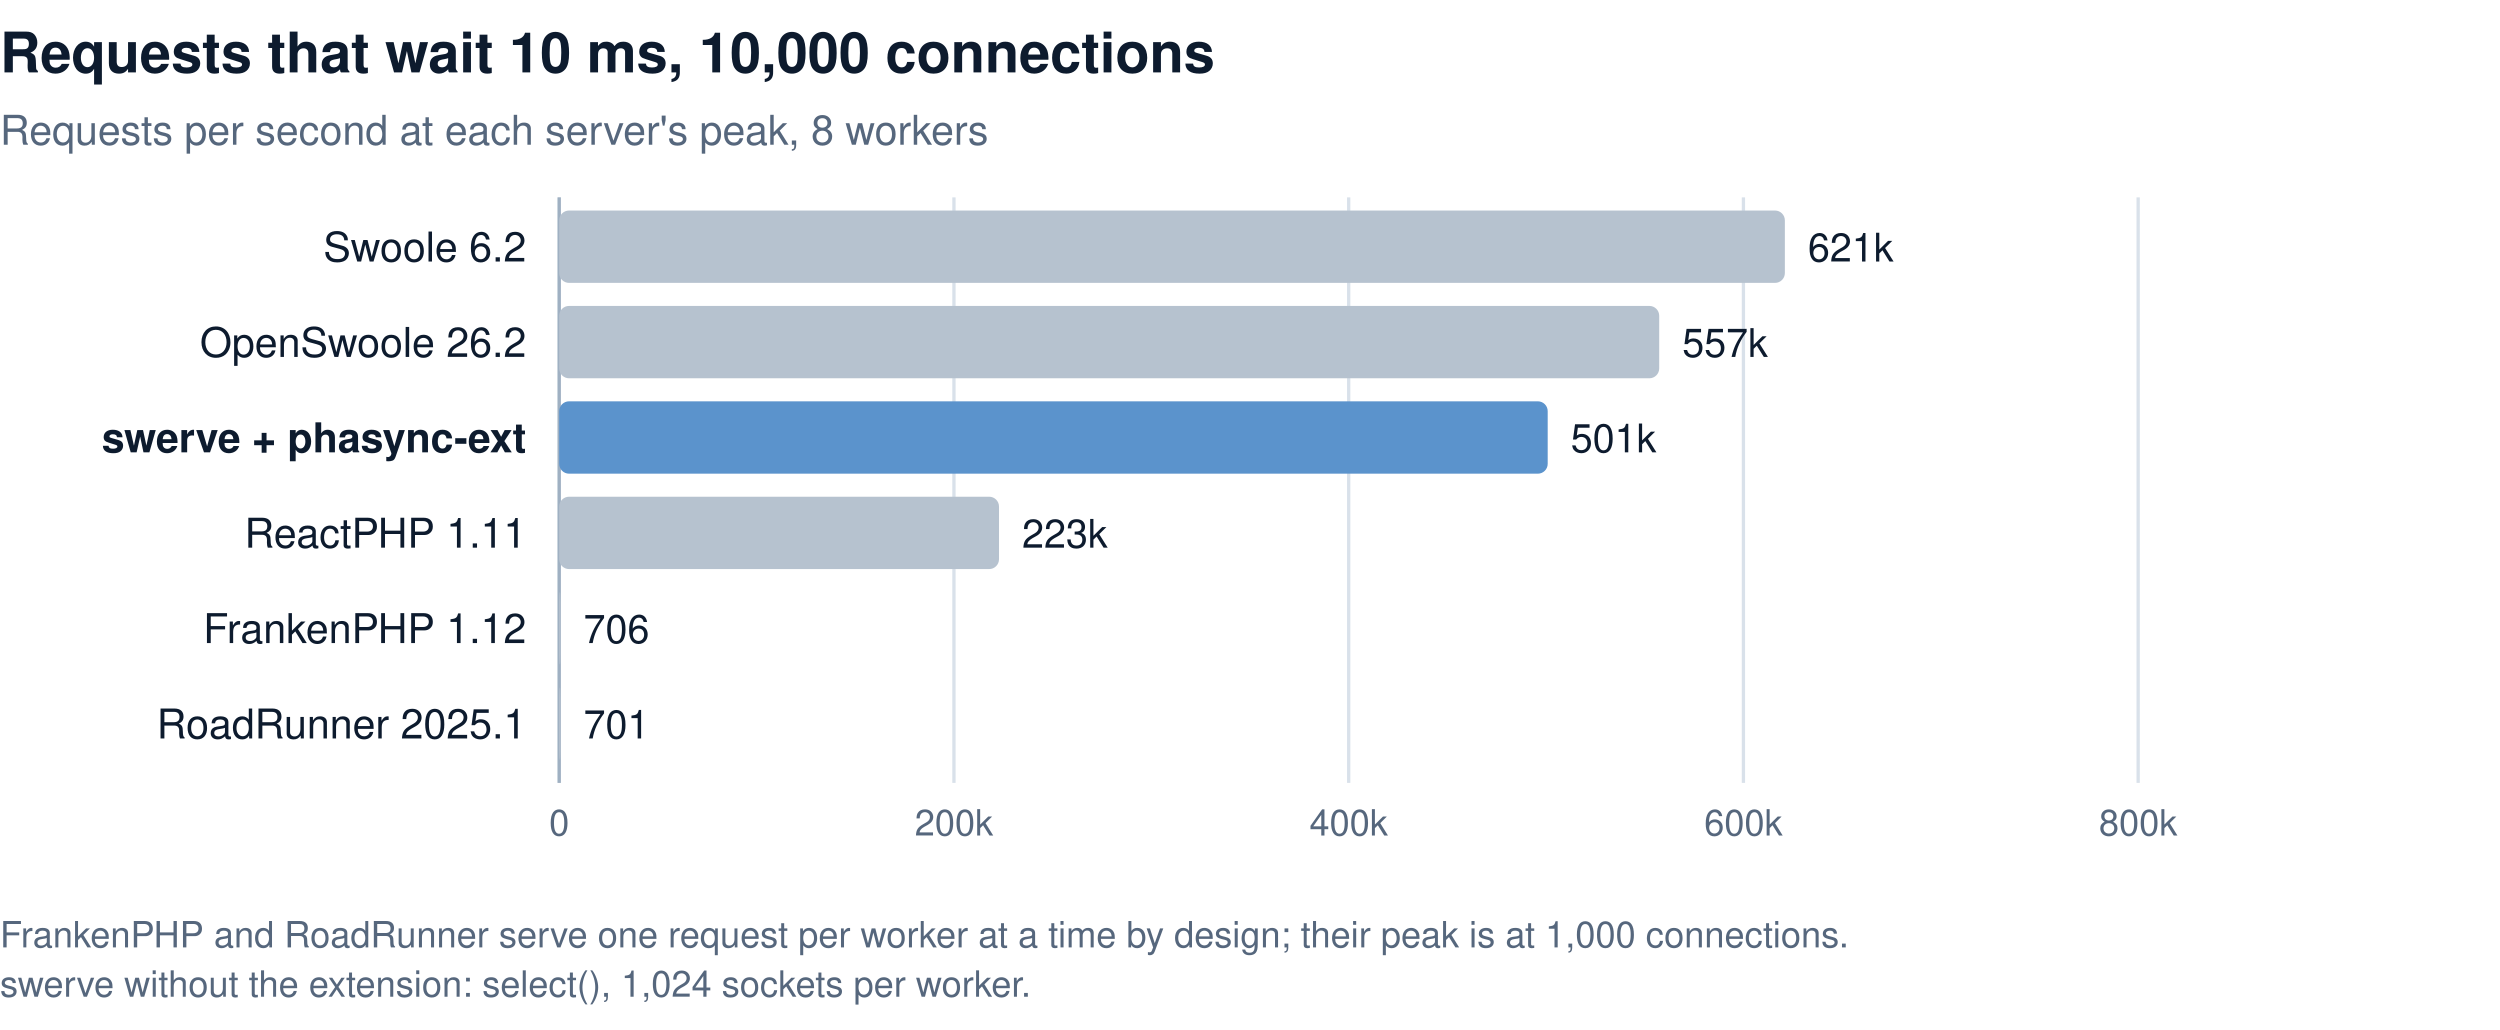
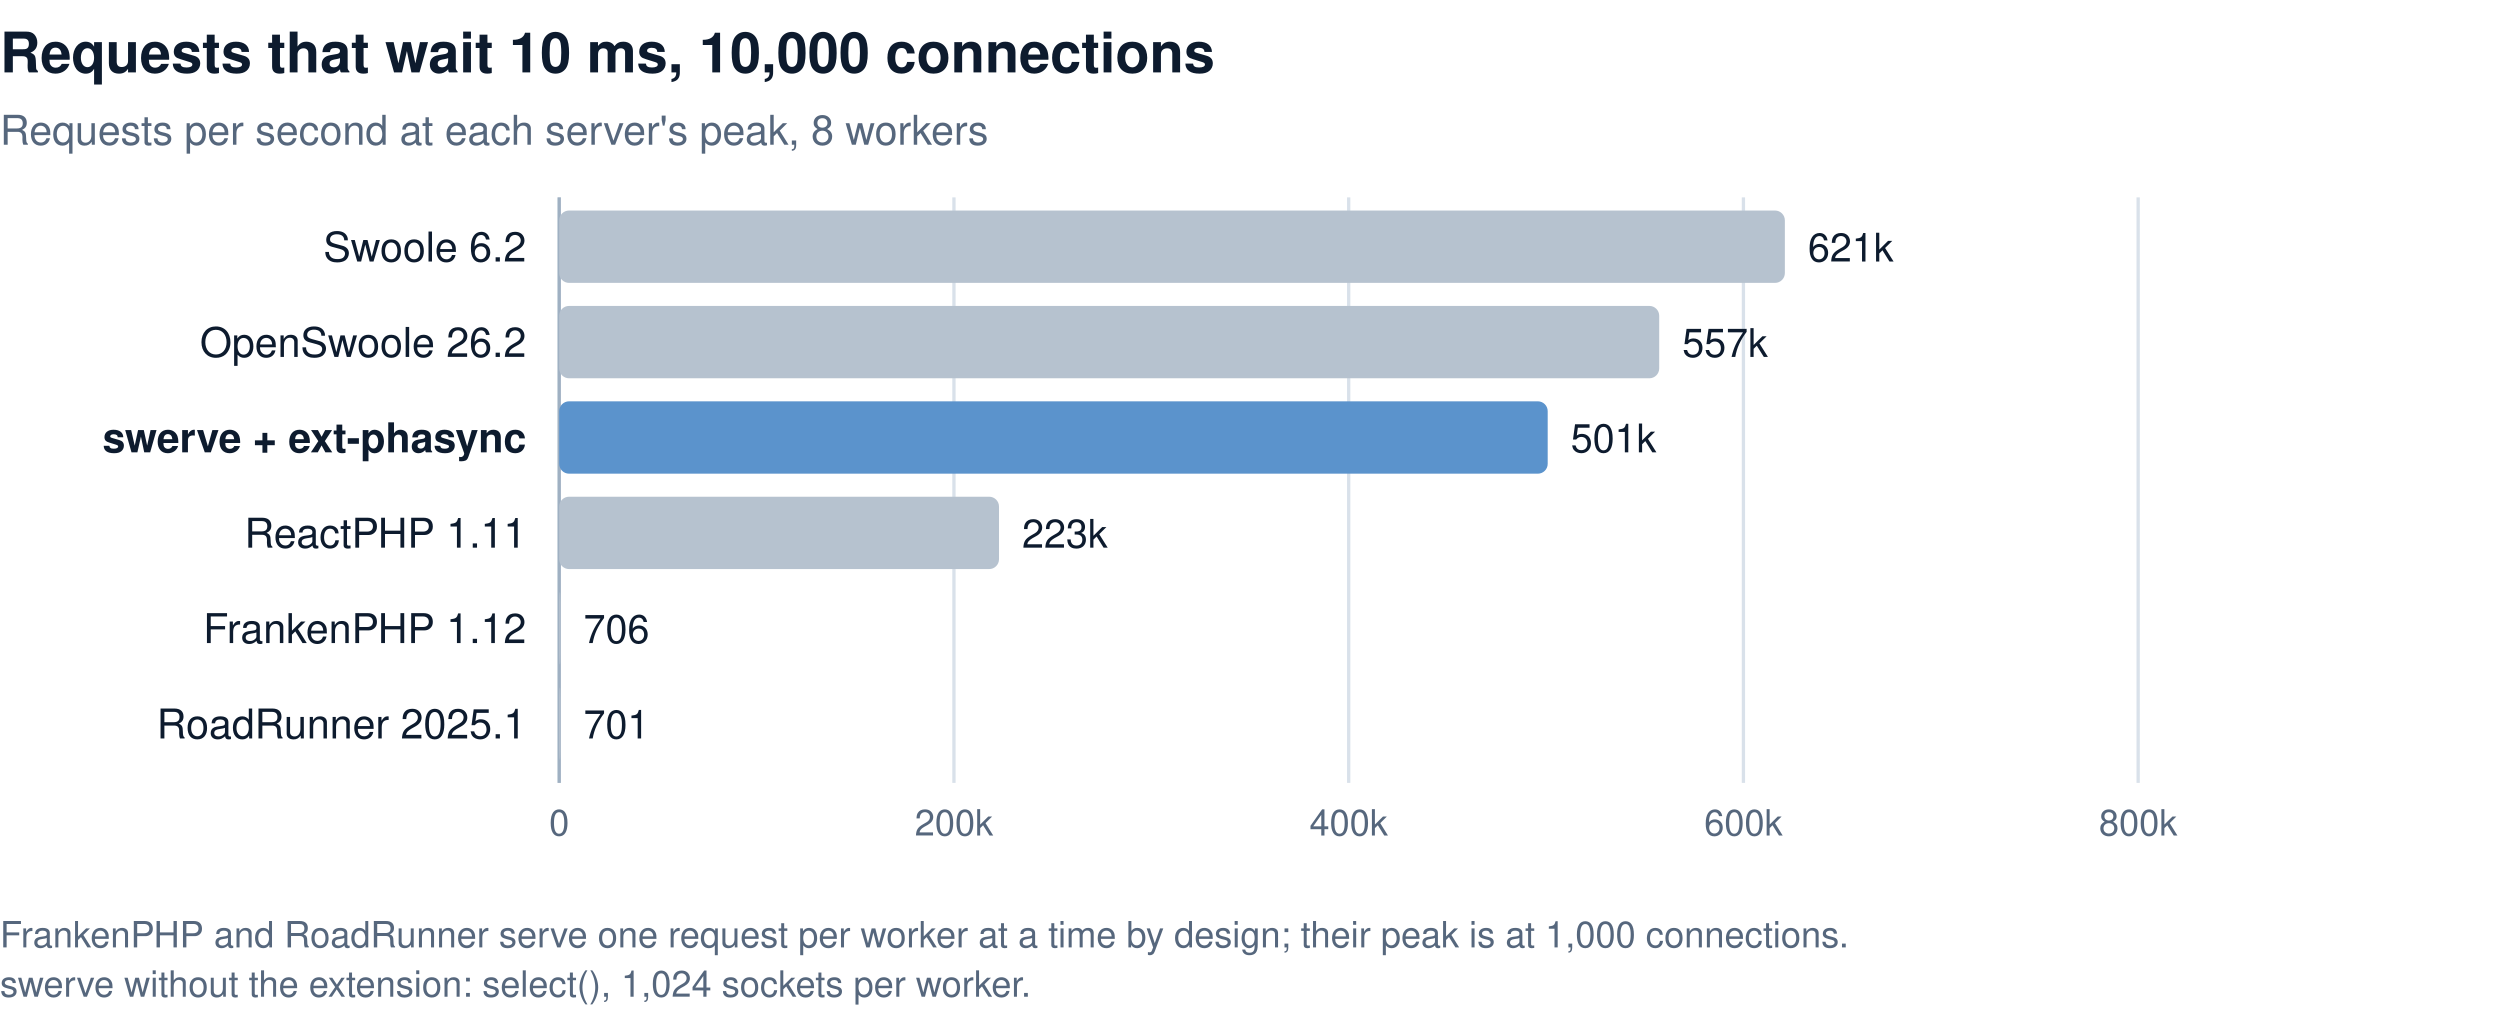
<svg xmlns="http://www.w3.org/2000/svg" viewBox="0 0 760 313" width="760" height="313" role="img" aria-label="Requests that wait 10 ms, 10,000 connections">
  <style>text{font-family:-apple-system, BlinkMacSystemFont, 'Segoe UI', Helvetica, Arial, sans-serif;font-variant-numeric:tabular-nums}</style>
  <text x="0" y="22" font-size="17" font-weight="600" fill="#0D1B2E">Requests that wait 10 ms, 10,000 connections</text>
  <text x="0" y="44" font-size="12.5" fill="#56677D">Requests per second at each server's peak, 8 workers</text>
  <line x1="170.0" y1="60" x2="170.0" y2="238" stroke="#D9E1EA" stroke-width="1" />
  <text x="170.0" y="254" font-size="11" text-anchor="middle" fill="#56677D">0</text>
  <line x1="290.0" y1="60" x2="290.0" y2="238" stroke="#D9E1EA" stroke-width="1" />
  <text x="290.0" y="254" font-size="11" text-anchor="middle" fill="#56677D">200k</text>
  <line x1="410.0" y1="60" x2="410.0" y2="238" stroke="#D9E1EA" stroke-width="1" />
  <text x="410.0" y="254" font-size="11" text-anchor="middle" fill="#56677D">400k</text>
  <line x1="530.0" y1="60" x2="530.0" y2="238" stroke="#D9E1EA" stroke-width="1" />
  <text x="530.0" y="254" font-size="11" text-anchor="middle" fill="#56677D">600k</text>
  <line x1="650.0" y1="60" x2="650.0" y2="238" stroke="#D9E1EA" stroke-width="1" />
  <text x="650.0" y="254" font-size="11" text-anchor="middle" fill="#56677D">800k</text>
  <line x1="170" y1="60" x2="170" y2="238" stroke="#9FB0C2" stroke-width="1" />
  <text x="160" y="79.5" font-size="12.5" font-weight="400" text-anchor="end" fill="#0D1B2E">Swoole 6.2</text>
  <rect x="170" y="64" width="372.6" height="22" rx="3" fill="#B6C2CF" />
  <text x="549.6" y="79.5" font-size="12" fill="#0D1B2E">621k</text>
  <text x="160" y="108.5" font-size="12.5" font-weight="400" text-anchor="end" fill="#0D1B2E">OpenSwoole 26.2</text>
  <rect x="170" y="93" width="334.4" height="22" rx="3" fill="#B6C2CF" />
  <text x="511.4" y="108.5" font-size="12" fill="#0D1B2E">557k</text>
-   <text x="160" y="137.5" font-size="12.5" font-weight="600" text-anchor="end" fill="#0D1B2E">swerve + phasync-ext</text>
+   <text x="160" y="137.5" font-size="12.5" font-weight="600" text-anchor="end" fill="#0D1B2E">swerve + ext-phasync</text>
  <rect x="170" y="122" width="300.5" height="22" rx="3" fill="#5B93CC" />
  <text x="477.5" y="137.5" font-size="12" fill="#0D1B2E">501k</text>
  <text x="160" y="166.5" font-size="12.5" font-weight="400" text-anchor="end" fill="#0D1B2E">ReactPHP 1.11</text>
  <rect x="170" y="151" width="133.7" height="22" rx="3" fill="#B6C2CF" />
  <text x="310.7" y="166.5" font-size="12" fill="#0D1B2E">223k</text>
  <text x="160" y="195.5" font-size="12.5" font-weight="400" text-anchor="end" fill="#0D1B2E">FrankenPHP 1.12</text>
  <rect x="170" y="180" width="0.4" height="22" rx="3" fill="#B6C2CF" />
  <text x="177.4" y="195.5" font-size="12" fill="#0D1B2E">706</text>
  <text x="160" y="224.5" font-size="12.5" font-weight="400" text-anchor="end" fill="#0D1B2E">RoadRunner 2025.1</text>
  <rect x="170" y="209" width="0.4" height="22" rx="3" fill="#B6C2CF" />
  <text x="177.4" y="224.5" font-size="12" fill="#0D1B2E">701</text>
  <text x="0" y="288" font-size="11" fill="#56677D">FrankenPHP and RoadRunner serve one request per worker at a time by design; their peak is at 1,000 connections.</text>
  <text x="0" y="303" font-size="11" fill="#56677D">swerve without the extension: select(), 1,024 sockets per worker.</text>
</svg>
